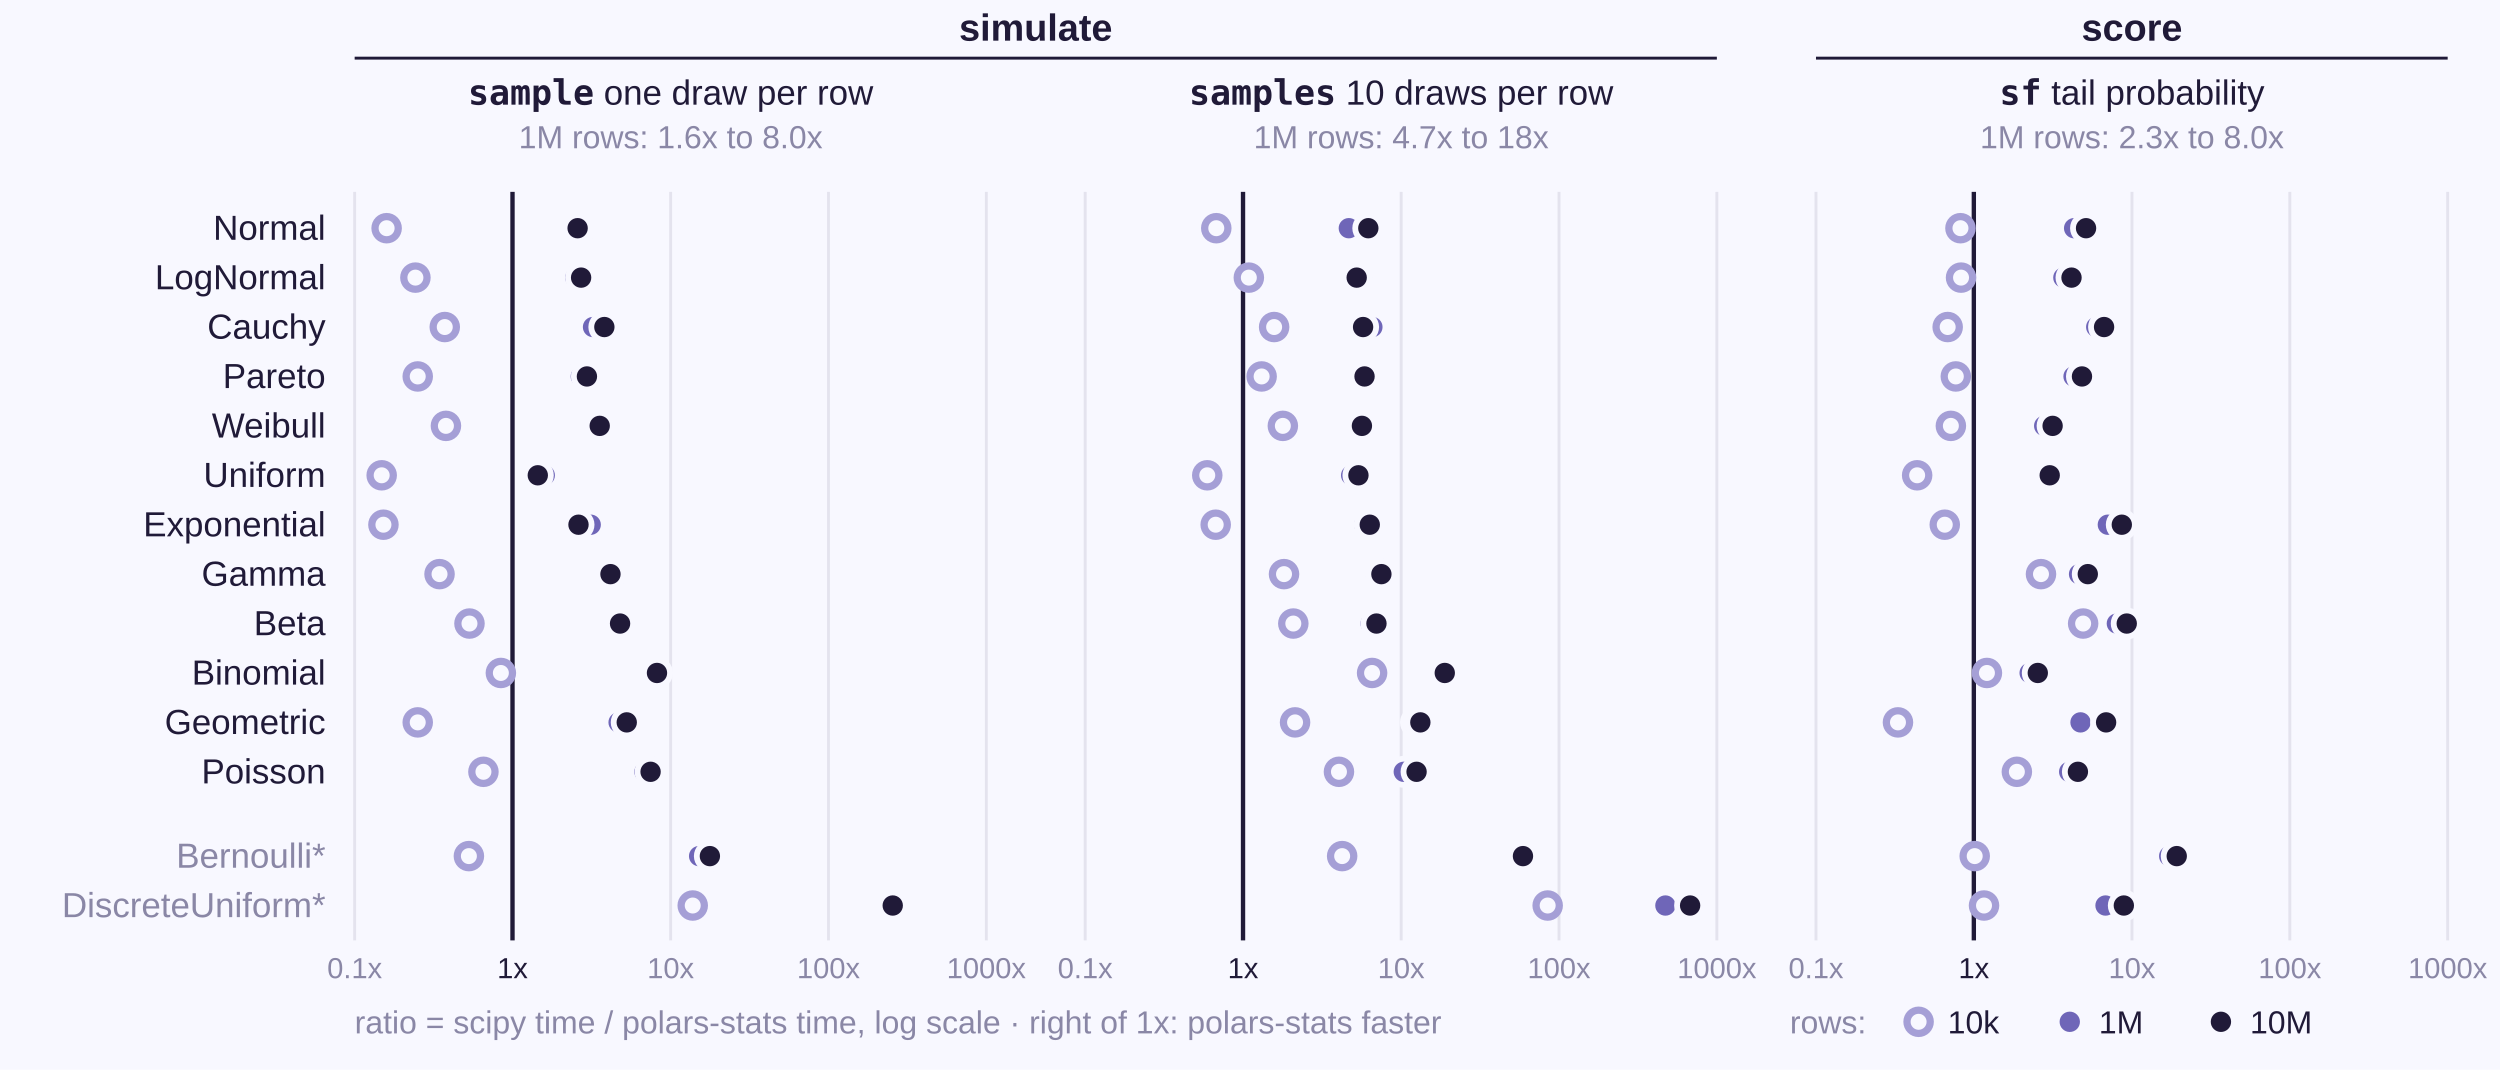
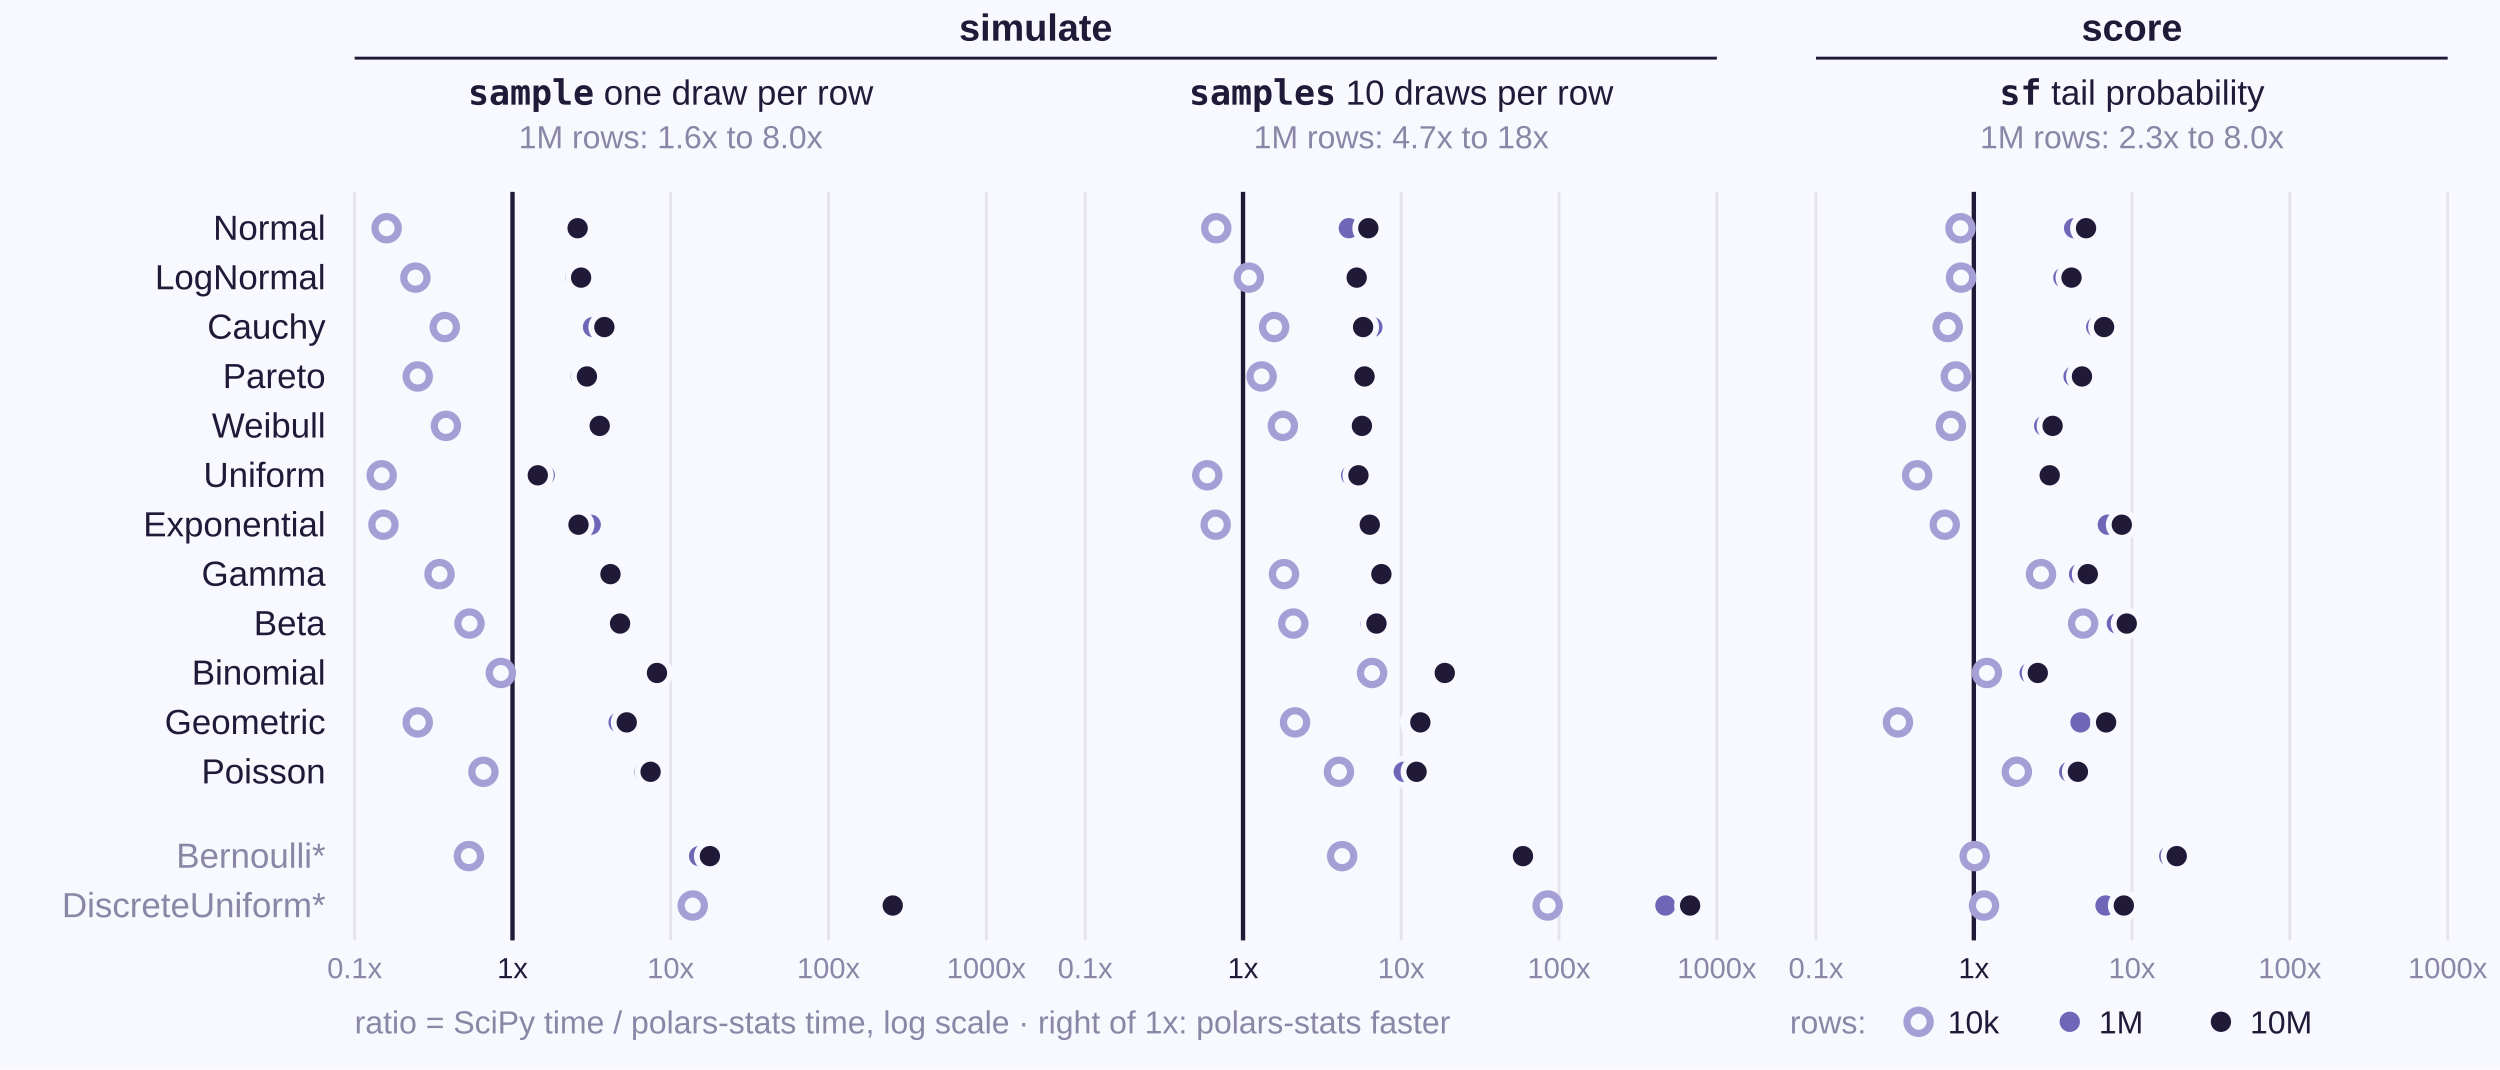
<svg xmlns="http://www.w3.org/2000/svg" viewBox="0 0 860 368" width="860" height="368">
  <rect width="860" height="368" fill="#f8f8ff" />
  <line x1="122.0" y1="20" x2="590.6" y2="20" stroke="#201a38" />
  <text x="356.3" y="14.0" font-size="13" text-anchor="middle" fill="#201a38" font-family="system-ui, -apple-system, 'Helvetica Neue', Arial, sans-serif">
    <tspan font-weight="700">simulate</tspan>
  </text>
  <line x1="624.7" y1="20" x2="842.0" y2="20" stroke="#201a38" />
  <text x="733.4" y="14.0" font-size="13" text-anchor="middle" fill="#201a38" font-family="system-ui, -apple-system, 'Helvetica Neue', Arial, sans-serif">
    <tspan font-weight="700">score</tspan>
  </text>
  <text x="230.7" y="36.0" font-size="12" text-anchor="middle" fill="#201a38" font-family="system-ui, -apple-system, 'Helvetica Neue', Arial, sans-serif">
    <tspan font-family="ui-monospace, Menlo, monospace" font-weight="700">sample</tspan> one draw per row</text>
  <text x="230.7" y="51.0" font-size="11" text-anchor="middle" fill="#8a87a6" font-family="system-ui, -apple-system, 'Helvetica Neue', Arial, sans-serif">1M rows: 1.6x to 8.0x</text>
  <line x1="122.0" y1="66" x2="122.0" y2="323.5" stroke="#e4e3ee" stroke-width="1" />
  <text x="122.0" y="336.5" font-size="10" text-anchor="middle" fill="#8a87a6" font-family="system-ui, -apple-system, 'Helvetica Neue', Arial, sans-serif">0.1x</text>
  <line x1="176.3" y1="66" x2="176.3" y2="323.5" stroke="#201a38" stroke-width="1.5" />
  <text x="176.3" y="336.5" font-size="10" text-anchor="middle" fill="#201a38" font-family="system-ui, -apple-system, 'Helvetica Neue', Arial, sans-serif">1x</text>
  <line x1="230.7" y1="66" x2="230.7" y2="323.5" stroke="#e4e3ee" stroke-width="1" />
  <text x="230.7" y="336.5" font-size="10" text-anchor="middle" fill="#8a87a6" font-family="system-ui, -apple-system, 'Helvetica Neue', Arial, sans-serif">10x</text>
  <line x1="285.0" y1="66" x2="285.0" y2="323.5" stroke="#e4e3ee" stroke-width="1" />
  <text x="285.0" y="336.5" font-size="10" text-anchor="middle" fill="#8a87a6" font-family="system-ui, -apple-system, 'Helvetica Neue', Arial, sans-serif">100x</text>
  <line x1="339.3" y1="66" x2="339.3" y2="323.5" stroke="#e4e3ee" stroke-width="1" />
  <text x="339.3" y="336.5" font-size="10" text-anchor="middle" fill="#8a87a6" font-family="system-ui, -apple-system, 'Helvetica Neue', Arial, sans-serif">1000x</text>
  <circle cx="133.0" cy="78.5" r="4" fill="#f8f8ff" stroke="#a59fd6" stroke-width="2.5" />
  <circle cx="199.7" cy="78.5" r="4.5" fill="#6f66b8" stroke="#f8f8ff" stroke-width="2" />
  <circle cx="198.7" cy="78.5" r="4.5" fill="#201a38" stroke="#f8f8ff" stroke-width="2" />
  <circle cx="142.9" cy="95.5" r="4" fill="#f8f8ff" stroke="#a59fd6" stroke-width="2.5" />
  <circle cx="197.9" cy="95.5" r="4.5" fill="#6f66b8" stroke="#f8f8ff" stroke-width="2" />
  <circle cx="199.9" cy="95.5" r="4.5" fill="#201a38" stroke="#f8f8ff" stroke-width="2" />
  <circle cx="153.0" cy="112.5" r="4" fill="#f8f8ff" stroke="#a59fd6" stroke-width="2.5" />
  <circle cx="204.0" cy="112.5" r="4.5" fill="#6f66b8" stroke="#f8f8ff" stroke-width="2" />
  <circle cx="207.9" cy="112.5" r="4.5" fill="#201a38" stroke="#f8f8ff" stroke-width="2" />
  <circle cx="143.7" cy="129.5" r="4" fill="#f8f8ff" stroke="#a59fd6" stroke-width="2.5" />
  <circle cx="199.8" cy="129.5" r="4.5" fill="#6f66b8" stroke="#f8f8ff" stroke-width="2" />
  <circle cx="201.9" cy="129.5" r="4.5" fill="#201a38" stroke="#f8f8ff" stroke-width="2" />
  <circle cx="153.4" cy="146.5" r="4" fill="#f8f8ff" stroke="#a59fd6" stroke-width="2.5" />
  <circle cx="205.0" cy="146.5" r="4.5" fill="#6f66b8" stroke="#f8f8ff" stroke-width="2" />
  <circle cx="206.3" cy="146.5" r="4.5" fill="#201a38" stroke="#f8f8ff" stroke-width="2" />
  <circle cx="131.3" cy="163.5" r="4" fill="#f8f8ff" stroke="#a59fd6" stroke-width="2.5" />
  <circle cx="187.4" cy="163.5" r="4.5" fill="#6f66b8" stroke="#f8f8ff" stroke-width="2" />
  <circle cx="185.0" cy="163.5" r="4.5" fill="#201a38" stroke="#f8f8ff" stroke-width="2" />
  <circle cx="131.9" cy="180.5" r="4" fill="#f8f8ff" stroke="#a59fd6" stroke-width="2.5" />
  <circle cx="203.2" cy="180.5" r="4.5" fill="#6f66b8" stroke="#f8f8ff" stroke-width="2" />
  <circle cx="199.0" cy="180.5" r="4.5" fill="#201a38" stroke="#f8f8ff" stroke-width="2" />
  <circle cx="151.2" cy="197.5" r="4" fill="#f8f8ff" stroke="#a59fd6" stroke-width="2.5" />
  <circle cx="211.3" cy="197.5" r="4.5" fill="#6f66b8" stroke="#f8f8ff" stroke-width="2" />
  <circle cx="210.0" cy="197.5" r="4.5" fill="#201a38" stroke="#f8f8ff" stroke-width="2" />
  <circle cx="161.5" cy="214.5" r="4" fill="#f8f8ff" stroke="#a59fd6" stroke-width="2.5" />
  <circle cx="213.7" cy="214.5" r="4.5" fill="#6f66b8" stroke="#f8f8ff" stroke-width="2" />
  <circle cx="213.3" cy="214.5" r="4.5" fill="#201a38" stroke="#f8f8ff" stroke-width="2" />
  <circle cx="172.3" cy="231.5" r="4" fill="#f8f8ff" stroke="#a59fd6" stroke-width="2.5" />
  <circle cx="225.4" cy="231.5" r="4.5" fill="#6f66b8" stroke="#f8f8ff" stroke-width="2" />
  <circle cx="226.0" cy="231.5" r="4.5" fill="#201a38" stroke="#f8f8ff" stroke-width="2" />
  <circle cx="143.7" cy="248.5" r="4" fill="#f8f8ff" stroke="#a59fd6" stroke-width="2.5" />
  <circle cx="212.8" cy="248.5" r="4.5" fill="#6f66b8" stroke="#f8f8ff" stroke-width="2" />
  <circle cx="215.6" cy="248.5" r="4.5" fill="#201a38" stroke="#f8f8ff" stroke-width="2" />
  <circle cx="166.3" cy="265.5" r="4" fill="#f8f8ff" stroke="#a59fd6" stroke-width="2.5" />
  <circle cx="221.7" cy="265.5" r="4.5" fill="#6f66b8" stroke="#f8f8ff" stroke-width="2" />
  <circle cx="223.8" cy="265.5" r="4.5" fill="#201a38" stroke="#f8f8ff" stroke-width="2" />
  <circle cx="161.3" cy="294.5" r="4" fill="#f8f8ff" stroke="#a59fd6" stroke-width="2.5" />
  <circle cx="240.5" cy="294.5" r="4.5" fill="#6f66b8" stroke="#f8f8ff" stroke-width="2" />
  <circle cx="244.2" cy="294.5" r="4.5" fill="#201a38" stroke="#f8f8ff" stroke-width="2" />
  <circle cx="238.3" cy="311.5" r="4" fill="#f8f8ff" stroke="#a59fd6" stroke-width="2.5" />
  <circle cx="308.6" cy="311.5" r="4.5" fill="#6f66b8" stroke="#f8f8ff" stroke-width="2" />
  <circle cx="307.1" cy="311.5" r="4.5" fill="#201a38" stroke="#f8f8ff" stroke-width="2" />
  <text x="482.0" y="36.0" font-size="12" text-anchor="middle" fill="#201a38" font-family="system-ui, -apple-system, 'Helvetica Neue', Arial, sans-serif">
    <tspan font-family="ui-monospace, Menlo, monospace" font-weight="700">samples</tspan> 10 draws per row</text>
  <text x="482.0" y="51.0" font-size="11" text-anchor="middle" fill="#8a87a6" font-family="system-ui, -apple-system, 'Helvetica Neue', Arial, sans-serif">1M rows: 4.7x to 18x</text>
  <line x1="373.3" y1="66" x2="373.3" y2="323.5" stroke="#e4e3ee" stroke-width="1" />
  <text x="373.3" y="336.5" font-size="10" text-anchor="middle" fill="#8a87a6" font-family="system-ui, -apple-system, 'Helvetica Neue', Arial, sans-serif">0.1x</text>
  <line x1="427.6" y1="66" x2="427.6" y2="323.5" stroke="#201a38" stroke-width="1.5" />
  <text x="427.6" y="336.5" font-size="10" text-anchor="middle" fill="#201a38" font-family="system-ui, -apple-system, 'Helvetica Neue', Arial, sans-serif">1x</text>
  <line x1="482.0" y1="66" x2="482.0" y2="323.5" stroke="#e4e3ee" stroke-width="1" />
  <text x="482.0" y="336.5" font-size="10" text-anchor="middle" fill="#8a87a6" font-family="system-ui, -apple-system, 'Helvetica Neue', Arial, sans-serif">10x</text>
  <line x1="536.3" y1="66" x2="536.3" y2="323.5" stroke="#e4e3ee" stroke-width="1" />
  <text x="536.3" y="336.5" font-size="10" text-anchor="middle" fill="#8a87a6" font-family="system-ui, -apple-system, 'Helvetica Neue', Arial, sans-serif">100x</text>
  <line x1="590.6" y1="66" x2="590.6" y2="323.5" stroke="#e4e3ee" stroke-width="1" />
  <text x="590.6" y="336.5" font-size="10" text-anchor="middle" fill="#8a87a6" font-family="system-ui, -apple-system, 'Helvetica Neue', Arial, sans-serif">1000x</text>
  <circle cx="418.4" cy="78.5" r="4" fill="#f8f8ff" stroke="#a59fd6" stroke-width="2.5" />
  <circle cx="464.0" cy="78.5" r="4.5" fill="#6f66b8" stroke="#f8f8ff" stroke-width="2" />
  <circle cx="470.7" cy="78.5" r="4.5" fill="#201a38" stroke="#f8f8ff" stroke-width="2" />
  <circle cx="429.6" cy="95.5" r="4" fill="#f8f8ff" stroke="#a59fd6" stroke-width="2.5" />
  <circle cx="466.6" cy="95.5" r="4.5" fill="#6f66b8" stroke="#f8f8ff" stroke-width="2" />
  <circle cx="466.7" cy="95.5" r="4.5" fill="#201a38" stroke="#f8f8ff" stroke-width="2" />
  <circle cx="438.3" cy="112.5" r="4" fill="#f8f8ff" stroke="#a59fd6" stroke-width="2.5" />
  <circle cx="472.1" cy="112.5" r="4.5" fill="#6f66b8" stroke="#f8f8ff" stroke-width="2" />
  <circle cx="468.9" cy="112.5" r="4.5" fill="#201a38" stroke="#f8f8ff" stroke-width="2" />
  <circle cx="434.0" cy="129.5" r="4" fill="#f8f8ff" stroke="#a59fd6" stroke-width="2.5" />
  <circle cx="469.2" cy="129.5" r="4.5" fill="#6f66b8" stroke="#f8f8ff" stroke-width="2" />
  <circle cx="469.4" cy="129.5" r="4.5" fill="#201a38" stroke="#f8f8ff" stroke-width="2" />
  <circle cx="441.3" cy="146.5" r="4" fill="#f8f8ff" stroke="#a59fd6" stroke-width="2.5" />
  <circle cx="468.9" cy="146.5" r="4.5" fill="#6f66b8" stroke="#f8f8ff" stroke-width="2" />
  <circle cx="468.5" cy="146.5" r="4.5" fill="#201a38" stroke="#f8f8ff" stroke-width="2" />
  <circle cx="415.3" cy="163.5" r="4" fill="#f8f8ff" stroke="#a59fd6" stroke-width="2.5" />
  <circle cx="464.8" cy="163.5" r="4.5" fill="#6f66b8" stroke="#f8f8ff" stroke-width="2" />
  <circle cx="467.3" cy="163.5" r="4.5" fill="#201a38" stroke="#f8f8ff" stroke-width="2" />
  <circle cx="418.2" cy="180.5" r="4" fill="#f8f8ff" stroke="#a59fd6" stroke-width="2.5" />
  <circle cx="469.3" cy="180.5" r="4.5" fill="#6f66b8" stroke="#f8f8ff" stroke-width="2" />
  <circle cx="471.2" cy="180.5" r="4.5" fill="#201a38" stroke="#f8f8ff" stroke-width="2" />
  <circle cx="441.7" cy="197.5" r="4" fill="#f8f8ff" stroke="#a59fd6" stroke-width="2.5" />
  <circle cx="474.4" cy="197.5" r="4.5" fill="#6f66b8" stroke="#f8f8ff" stroke-width="2" />
  <circle cx="475.2" cy="197.5" r="4.5" fill="#201a38" stroke="#f8f8ff" stroke-width="2" />
  <circle cx="444.9" cy="214.5" r="4" fill="#f8f8ff" stroke="#a59fd6" stroke-width="2.5" />
  <circle cx="471.5" cy="214.5" r="4.5" fill="#6f66b8" stroke="#f8f8ff" stroke-width="2" />
  <circle cx="473.5" cy="214.5" r="4.5" fill="#201a38" stroke="#f8f8ff" stroke-width="2" />
  <circle cx="472.0" cy="231.5" r="4" fill="#f8f8ff" stroke="#a59fd6" stroke-width="2.5" />
  <circle cx="496.4" cy="231.5" r="4.5" fill="#6f66b8" stroke="#f8f8ff" stroke-width="2" />
  <circle cx="497.0" cy="231.5" r="4.5" fill="#201a38" stroke="#f8f8ff" stroke-width="2" />
  <circle cx="445.5" cy="248.5" r="4" fill="#f8f8ff" stroke="#a59fd6" stroke-width="2.5" />
  <circle cx="487.1" cy="248.5" r="4.5" fill="#6f66b8" stroke="#f8f8ff" stroke-width="2" />
  <circle cx="488.6" cy="248.5" r="4.5" fill="#201a38" stroke="#f8f8ff" stroke-width="2" />
  <circle cx="460.6" cy="265.5" r="4" fill="#f8f8ff" stroke="#a59fd6" stroke-width="2.5" />
  <circle cx="482.9" cy="265.5" r="4.5" fill="#6f66b8" stroke="#f8f8ff" stroke-width="2" />
  <circle cx="487.3" cy="265.5" r="4.5" fill="#201a38" stroke="#f8f8ff" stroke-width="2" />
  <circle cx="461.7" cy="294.5" r="4" fill="#f8f8ff" stroke="#a59fd6" stroke-width="2.5" />
  <circle cx="522.4" cy="294.5" r="4.5" fill="#6f66b8" stroke="#f8f8ff" stroke-width="2" />
  <circle cx="523.9" cy="294.5" r="4.5" fill="#201a38" stroke="#f8f8ff" stroke-width="2" />
  <circle cx="532.4" cy="311.5" r="4" fill="#f8f8ff" stroke="#a59fd6" stroke-width="2.5" />
  <circle cx="572.9" cy="311.5" r="4.5" fill="#6f66b8" stroke="#f8f8ff" stroke-width="2" />
  <circle cx="581.4" cy="311.5" r="4.5" fill="#201a38" stroke="#f8f8ff" stroke-width="2" />
  <text x="733.4" y="36.0" font-size="12" text-anchor="middle" fill="#201a38" font-family="system-ui, -apple-system, 'Helvetica Neue', Arial, sans-serif">
    <tspan font-family="ui-monospace, Menlo, monospace" font-weight="700">sf</tspan> tail probability</text>
  <text x="733.4" y="51.0" font-size="11" text-anchor="middle" fill="#8a87a6" font-family="system-ui, -apple-system, 'Helvetica Neue', Arial, sans-serif">1M rows: 2.3x to 8.0x</text>
  <line x1="624.7" y1="66" x2="624.7" y2="323.5" stroke="#e4e3ee" stroke-width="1" />
  <text x="624.7" y="336.5" font-size="10" text-anchor="middle" fill="#8a87a6" font-family="system-ui, -apple-system, 'Helvetica Neue', Arial, sans-serif">0.1x</text>
  <line x1="679.0" y1="66" x2="679.0" y2="323.5" stroke="#201a38" stroke-width="1.5" />
  <text x="679.0" y="336.5" font-size="10" text-anchor="middle" fill="#201a38" font-family="system-ui, -apple-system, 'Helvetica Neue', Arial, sans-serif">1x</text>
  <line x1="733.4" y1="66" x2="733.4" y2="323.5" stroke="#e4e3ee" stroke-width="1" />
  <text x="733.4" y="336.5" font-size="10" text-anchor="middle" fill="#8a87a6" font-family="system-ui, -apple-system, 'Helvetica Neue', Arial, sans-serif">10x</text>
  <line x1="787.7" y1="66" x2="787.7" y2="323.5" stroke="#e4e3ee" stroke-width="1" />
  <text x="787.7" y="336.5" font-size="10" text-anchor="middle" fill="#8a87a6" font-family="system-ui, -apple-system, 'Helvetica Neue', Arial, sans-serif">100x</text>
  <line x1="842.0" y1="66" x2="842.0" y2="323.5" stroke="#e4e3ee" stroke-width="1" />
  <text x="842.0" y="336.5" font-size="10" text-anchor="middle" fill="#8a87a6" font-family="system-ui, -apple-system, 'Helvetica Neue', Arial, sans-serif">1000x</text>
  <circle cx="674.4" cy="78.5" r="4" fill="#f8f8ff" stroke="#a59fd6" stroke-width="2.5" />
  <circle cx="713.5" cy="78.5" r="4.5" fill="#6f66b8" stroke="#f8f8ff" stroke-width="2" />
  <circle cx="717.6" cy="78.5" r="4.5" fill="#201a38" stroke="#f8f8ff" stroke-width="2" />
  <circle cx="674.6" cy="95.5" r="4" fill="#f8f8ff" stroke="#a59fd6" stroke-width="2.5" />
  <circle cx="709.8" cy="95.5" r="4.5" fill="#6f66b8" stroke="#f8f8ff" stroke-width="2" />
  <circle cx="712.6" cy="95.5" r="4.5" fill="#201a38" stroke="#f8f8ff" stroke-width="2" />
  <circle cx="670.0" cy="112.5" r="4" fill="#f8f8ff" stroke="#a59fd6" stroke-width="2.5" />
  <circle cx="721.1" cy="112.5" r="4.5" fill="#6f66b8" stroke="#f8f8ff" stroke-width="2" />
  <circle cx="723.8" cy="112.5" r="4.5" fill="#201a38" stroke="#f8f8ff" stroke-width="2" />
  <circle cx="672.8" cy="129.5" r="4" fill="#f8f8ff" stroke="#a59fd6" stroke-width="2.5" />
  <circle cx="713.3" cy="129.5" r="4.5" fill="#6f66b8" stroke="#f8f8ff" stroke-width="2" />
  <circle cx="716.2" cy="129.5" r="4.5" fill="#201a38" stroke="#f8f8ff" stroke-width="2" />
  <circle cx="671.1" cy="146.5" r="4" fill="#f8f8ff" stroke="#a59fd6" stroke-width="2.5" />
  <circle cx="703.2" cy="146.5" r="4.5" fill="#6f66b8" stroke="#f8f8ff" stroke-width="2" />
  <circle cx="706.1" cy="146.5" r="4.5" fill="#201a38" stroke="#f8f8ff" stroke-width="2" />
  <circle cx="659.5" cy="163.5" r="4" fill="#f8f8ff" stroke="#a59fd6" stroke-width="2.5" />
  <circle cx="704.2" cy="163.5" r="4.5" fill="#6f66b8" stroke="#f8f8ff" stroke-width="2" />
  <circle cx="705.1" cy="163.5" r="4.5" fill="#201a38" stroke="#f8f8ff" stroke-width="2" />
  <circle cx="669.0" cy="180.5" r="4" fill="#f8f8ff" stroke="#a59fd6" stroke-width="2.5" />
  <circle cx="725.1" cy="180.5" r="4.5" fill="#6f66b8" stroke="#f8f8ff" stroke-width="2" />
  <circle cx="729.9" cy="180.5" r="4.5" fill="#201a38" stroke="#f8f8ff" stroke-width="2" />
  <circle cx="702.1" cy="197.5" r="4" fill="#f8f8ff" stroke="#a59fd6" stroke-width="2.5" />
  <circle cx="715.2" cy="197.5" r="4.5" fill="#6f66b8" stroke="#f8f8ff" stroke-width="2" />
  <circle cx="718.2" cy="197.5" r="4.5" fill="#201a38" stroke="#f8f8ff" stroke-width="2" />
  <circle cx="716.6" cy="214.5" r="4" fill="#f8f8ff" stroke="#a59fd6" stroke-width="2.5" />
  <circle cx="728.2" cy="214.5" r="4.5" fill="#6f66b8" stroke="#f8f8ff" stroke-width="2" />
  <circle cx="731.6" cy="214.5" r="4.5" fill="#201a38" stroke="#f8f8ff" stroke-width="2" />
  <circle cx="683.5" cy="231.5" r="4" fill="#f8f8ff" stroke="#a59fd6" stroke-width="2.5" />
  <circle cx="698.2" cy="231.5" r="4.5" fill="#6f66b8" stroke="#f8f8ff" stroke-width="2" />
  <circle cx="701.0" cy="231.5" r="4.5" fill="#201a38" stroke="#f8f8ff" stroke-width="2" />
  <circle cx="652.9" cy="248.5" r="4" fill="#f8f8ff" stroke="#a59fd6" stroke-width="2.5" />
  <circle cx="715.7" cy="248.5" r="4.5" fill="#6f66b8" stroke="#f8f8ff" stroke-width="2" />
  <circle cx="724.5" cy="248.5" r="4.5" fill="#201a38" stroke="#f8f8ff" stroke-width="2" />
  <circle cx="693.8" cy="265.5" r="4" fill="#f8f8ff" stroke="#a59fd6" stroke-width="2.5" />
  <circle cx="711.8" cy="265.5" r="4.5" fill="#6f66b8" stroke="#f8f8ff" stroke-width="2" />
  <circle cx="714.8" cy="265.5" r="4.5" fill="#201a38" stroke="#f8f8ff" stroke-width="2" />
  <circle cx="679.3" cy="294.5" r="4" fill="#f8f8ff" stroke="#a59fd6" stroke-width="2.5" />
  <circle cx="746.2" cy="294.5" r="4.5" fill="#6f66b8" stroke="#f8f8ff" stroke-width="2" />
  <circle cx="748.8" cy="294.5" r="4.5" fill="#201a38" stroke="#f8f8ff" stroke-width="2" />
  <circle cx="682.5" cy="311.5" r="4" fill="#f8f8ff" stroke="#a59fd6" stroke-width="2.5" />
  <circle cx="724.3" cy="311.5" r="4.5" fill="#6f66b8" stroke="#f8f8ff" stroke-width="2" />
  <circle cx="730.6" cy="311.5" r="4.5" fill="#201a38" stroke="#f8f8ff" stroke-width="2" />
  <text x="112.0" y="82.5" font-size="12" text-anchor="end" fill="#201a38" font-family="system-ui, -apple-system, 'Helvetica Neue', Arial, sans-serif">Normal</text>
  <text x="112.0" y="99.5" font-size="12" text-anchor="end" fill="#201a38" font-family="system-ui, -apple-system, 'Helvetica Neue', Arial, sans-serif">LogNormal</text>
  <text x="112.0" y="116.5" font-size="12" text-anchor="end" fill="#201a38" font-family="system-ui, -apple-system, 'Helvetica Neue', Arial, sans-serif">Cauchy</text>
  <text x="112.0" y="133.5" font-size="12" text-anchor="end" fill="#201a38" font-family="system-ui, -apple-system, 'Helvetica Neue', Arial, sans-serif">Pareto</text>
  <text x="112.0" y="150.5" font-size="12" text-anchor="end" fill="#201a38" font-family="system-ui, -apple-system, 'Helvetica Neue', Arial, sans-serif">Weibull</text>
  <text x="112.0" y="167.5" font-size="12" text-anchor="end" fill="#201a38" font-family="system-ui, -apple-system, 'Helvetica Neue', Arial, sans-serif">Uniform</text>
  <text x="112.0" y="184.5" font-size="12" text-anchor="end" fill="#201a38" font-family="system-ui, -apple-system, 'Helvetica Neue', Arial, sans-serif">Exponential</text>
  <text x="112.0" y="201.5" font-size="12" text-anchor="end" fill="#201a38" font-family="system-ui, -apple-system, 'Helvetica Neue', Arial, sans-serif">Gamma</text>
  <text x="112.0" y="218.5" font-size="12" text-anchor="end" fill="#201a38" font-family="system-ui, -apple-system, 'Helvetica Neue', Arial, sans-serif">Beta</text>
  <text x="112.0" y="235.5" font-size="12" text-anchor="end" fill="#201a38" font-family="system-ui, -apple-system, 'Helvetica Neue', Arial, sans-serif">Binomial</text>
  <text x="112.0" y="252.5" font-size="12" text-anchor="end" fill="#201a38" font-family="system-ui, -apple-system, 'Helvetica Neue', Arial, sans-serif">Geometric</text>
  <text x="112.0" y="269.5" font-size="12" text-anchor="end" fill="#201a38" font-family="system-ui, -apple-system, 'Helvetica Neue', Arial, sans-serif">Poisson</text>
  <text x="112.0" y="298.5" font-size="12" text-anchor="end" fill="#8a87a6" font-family="system-ui, -apple-system, 'Helvetica Neue', Arial, sans-serif">Bernoulli*</text>
  <text x="112.0" y="315.5" font-size="12" text-anchor="end" fill="#8a87a6" font-family="system-ui, -apple-system, 'Helvetica Neue', Arial, sans-serif">DiscreteUniform*</text>
-   <text x="122.0" y="355.5" font-size="11" text-anchor="start" fill="#8a87a6" font-family="system-ui, -apple-system, 'Helvetica Neue', Arial, sans-serif">ratio = scipy time / polars-stats time, log scale  ·  right of 1x: polars-stats faster</text>
+   <text x="122.0" y="355.5" font-size="11" text-anchor="start" fill="#8a87a6" font-family="system-ui, -apple-system, 'Helvetica Neue', Arial, sans-serif">ratio = SciPy time / polars-stats time, log scale  ·  right of 1x: polars-stats faster</text>
  <text x="642.0" y="355.5" font-size="11" text-anchor="end" fill="#8a87a6" font-family="system-ui, -apple-system, 'Helvetica Neue', Arial, sans-serif">rows:</text>
  <circle cx="660" cy="351.5" r="4" fill="#f8f8ff" stroke="#a59fd6" stroke-width="2.5" />
  <text x="670.0" y="355.5" font-size="11" text-anchor="start" fill="#201a38" font-family="system-ui, -apple-system, 'Helvetica Neue', Arial, sans-serif">10k</text>
  <circle cx="712" cy="351.5" r="4.5" fill="#6f66b8" stroke="#f8f8ff" stroke-width="2" />
  <text x="722.0" y="355.5" font-size="11" text-anchor="start" fill="#201a38" font-family="system-ui, -apple-system, 'Helvetica Neue', Arial, sans-serif">1M</text>
  <circle cx="764" cy="351.5" r="4.5" fill="#201a38" stroke="#f8f8ff" stroke-width="2" />
  <text x="774.0" y="355.5" font-size="11" text-anchor="start" fill="#201a38" font-family="system-ui, -apple-system, 'Helvetica Neue', Arial, sans-serif">10M</text>
</svg>
